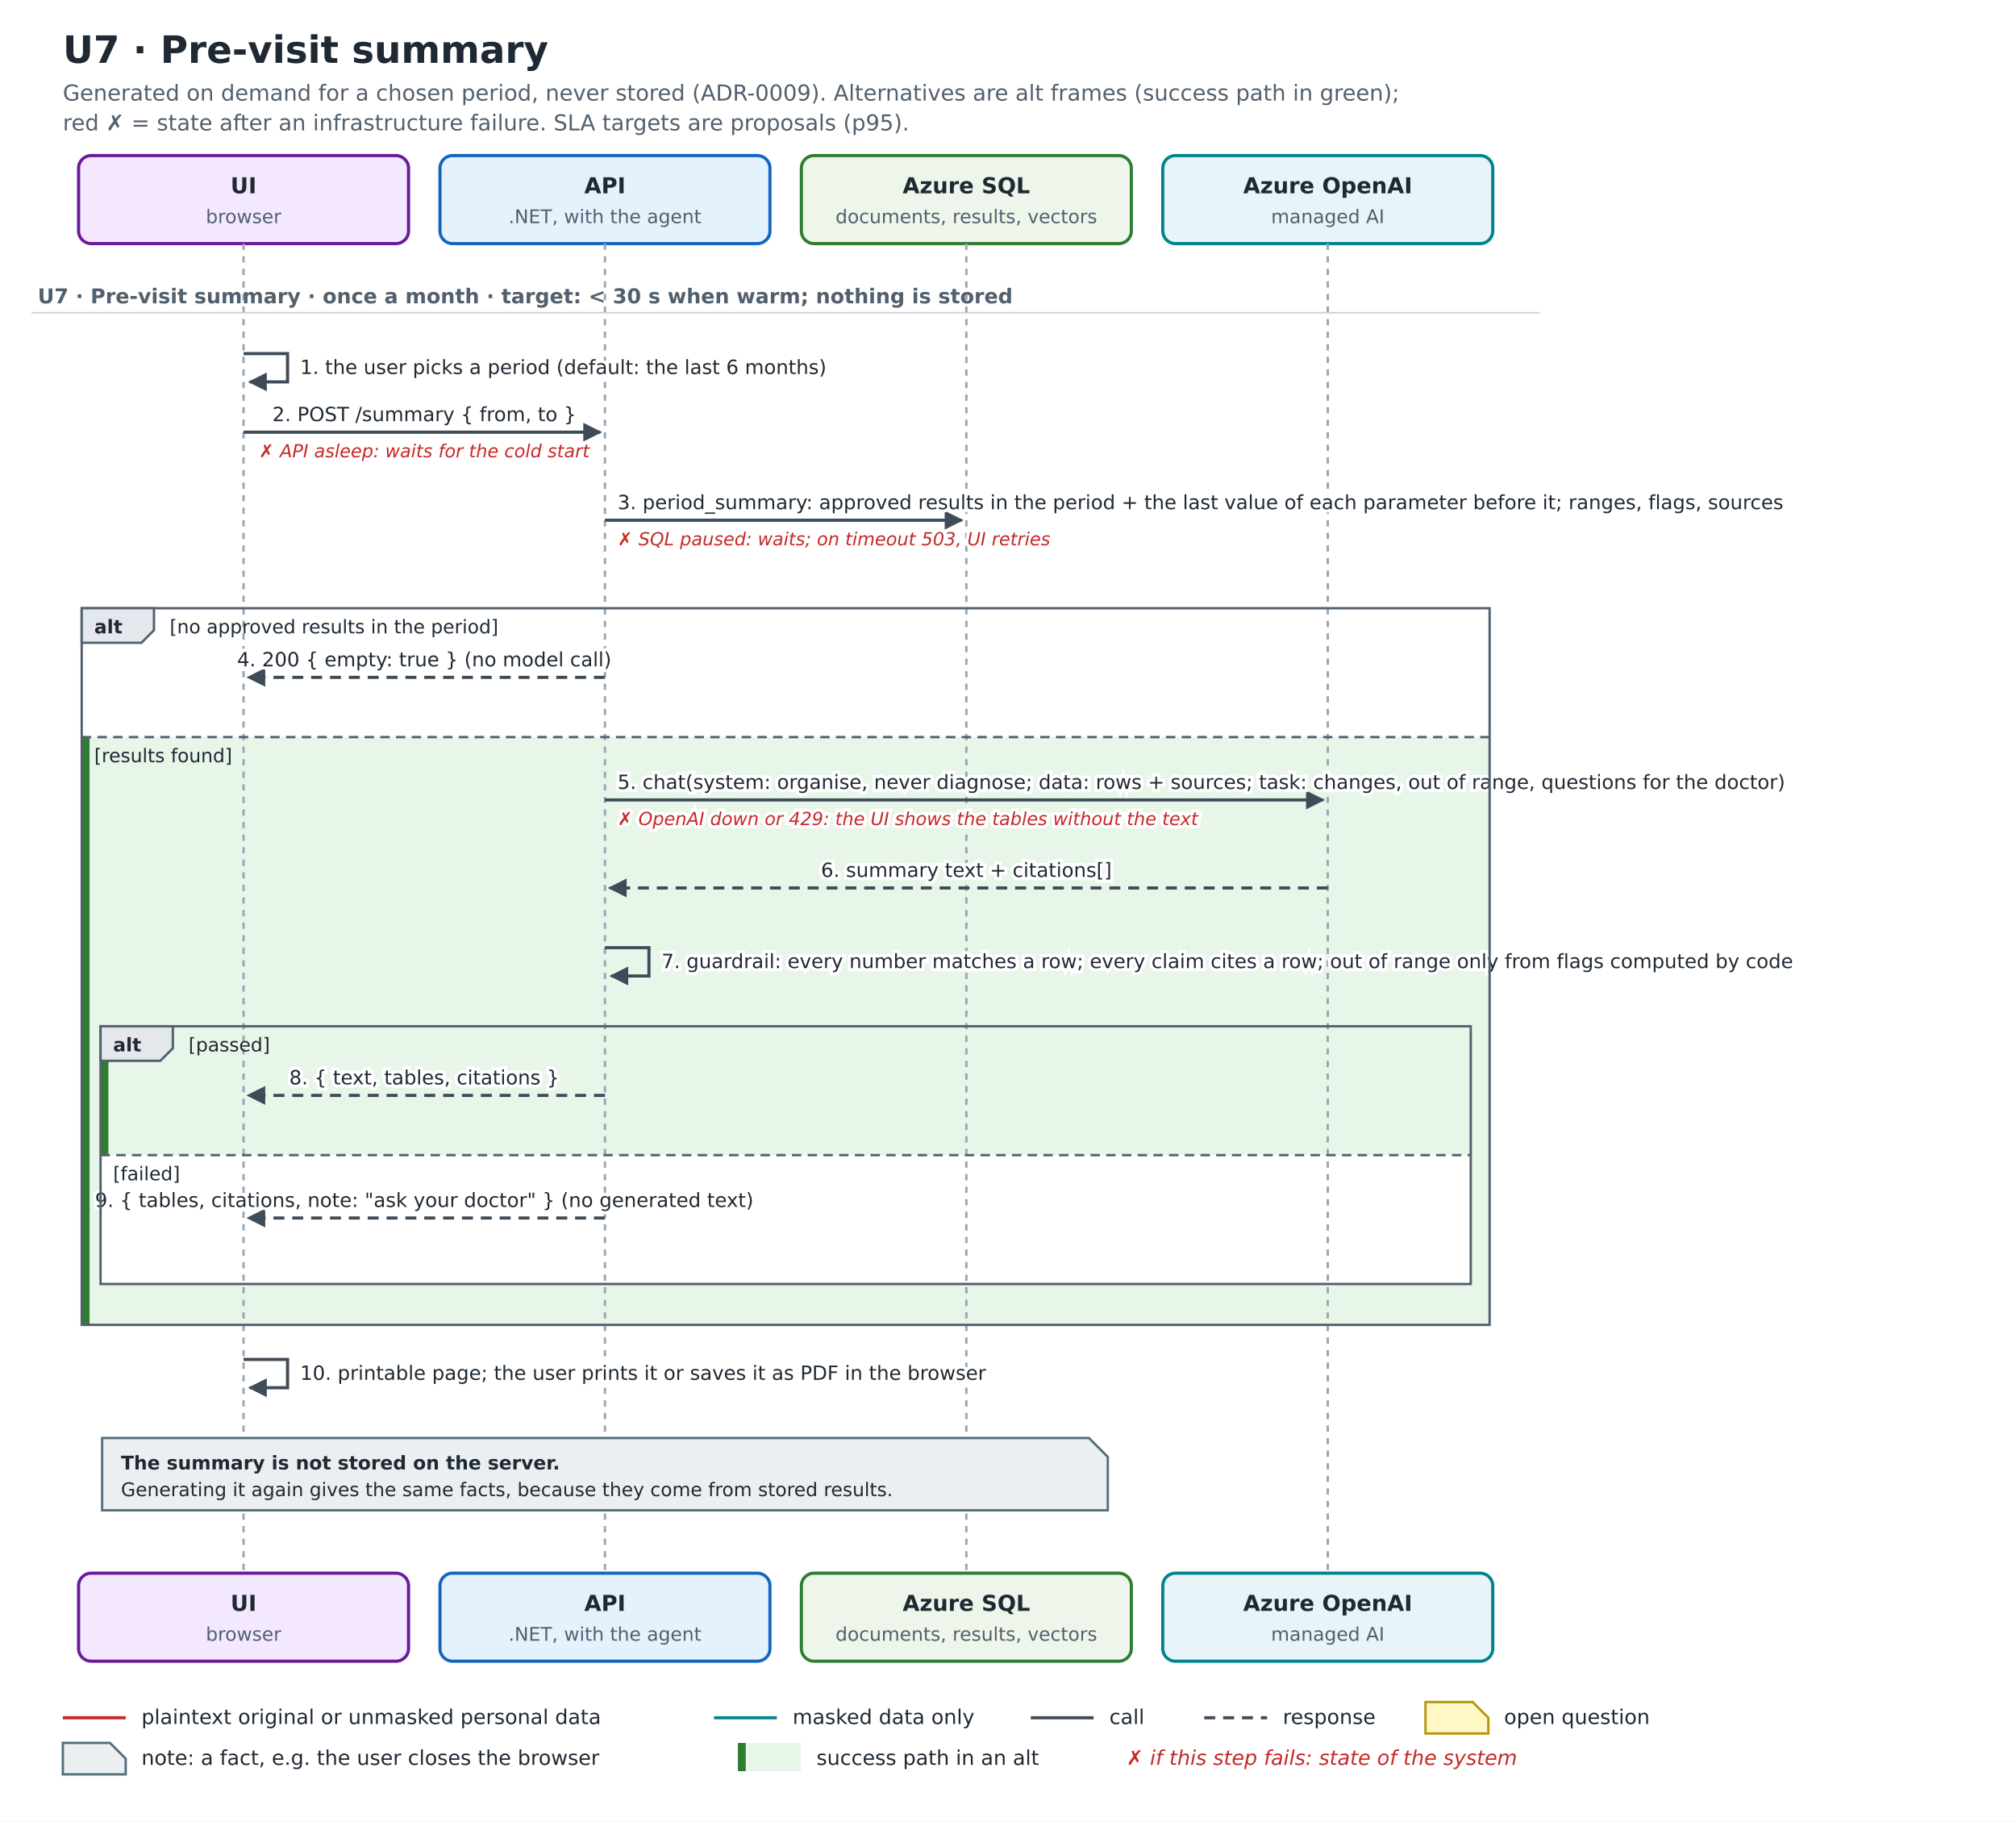
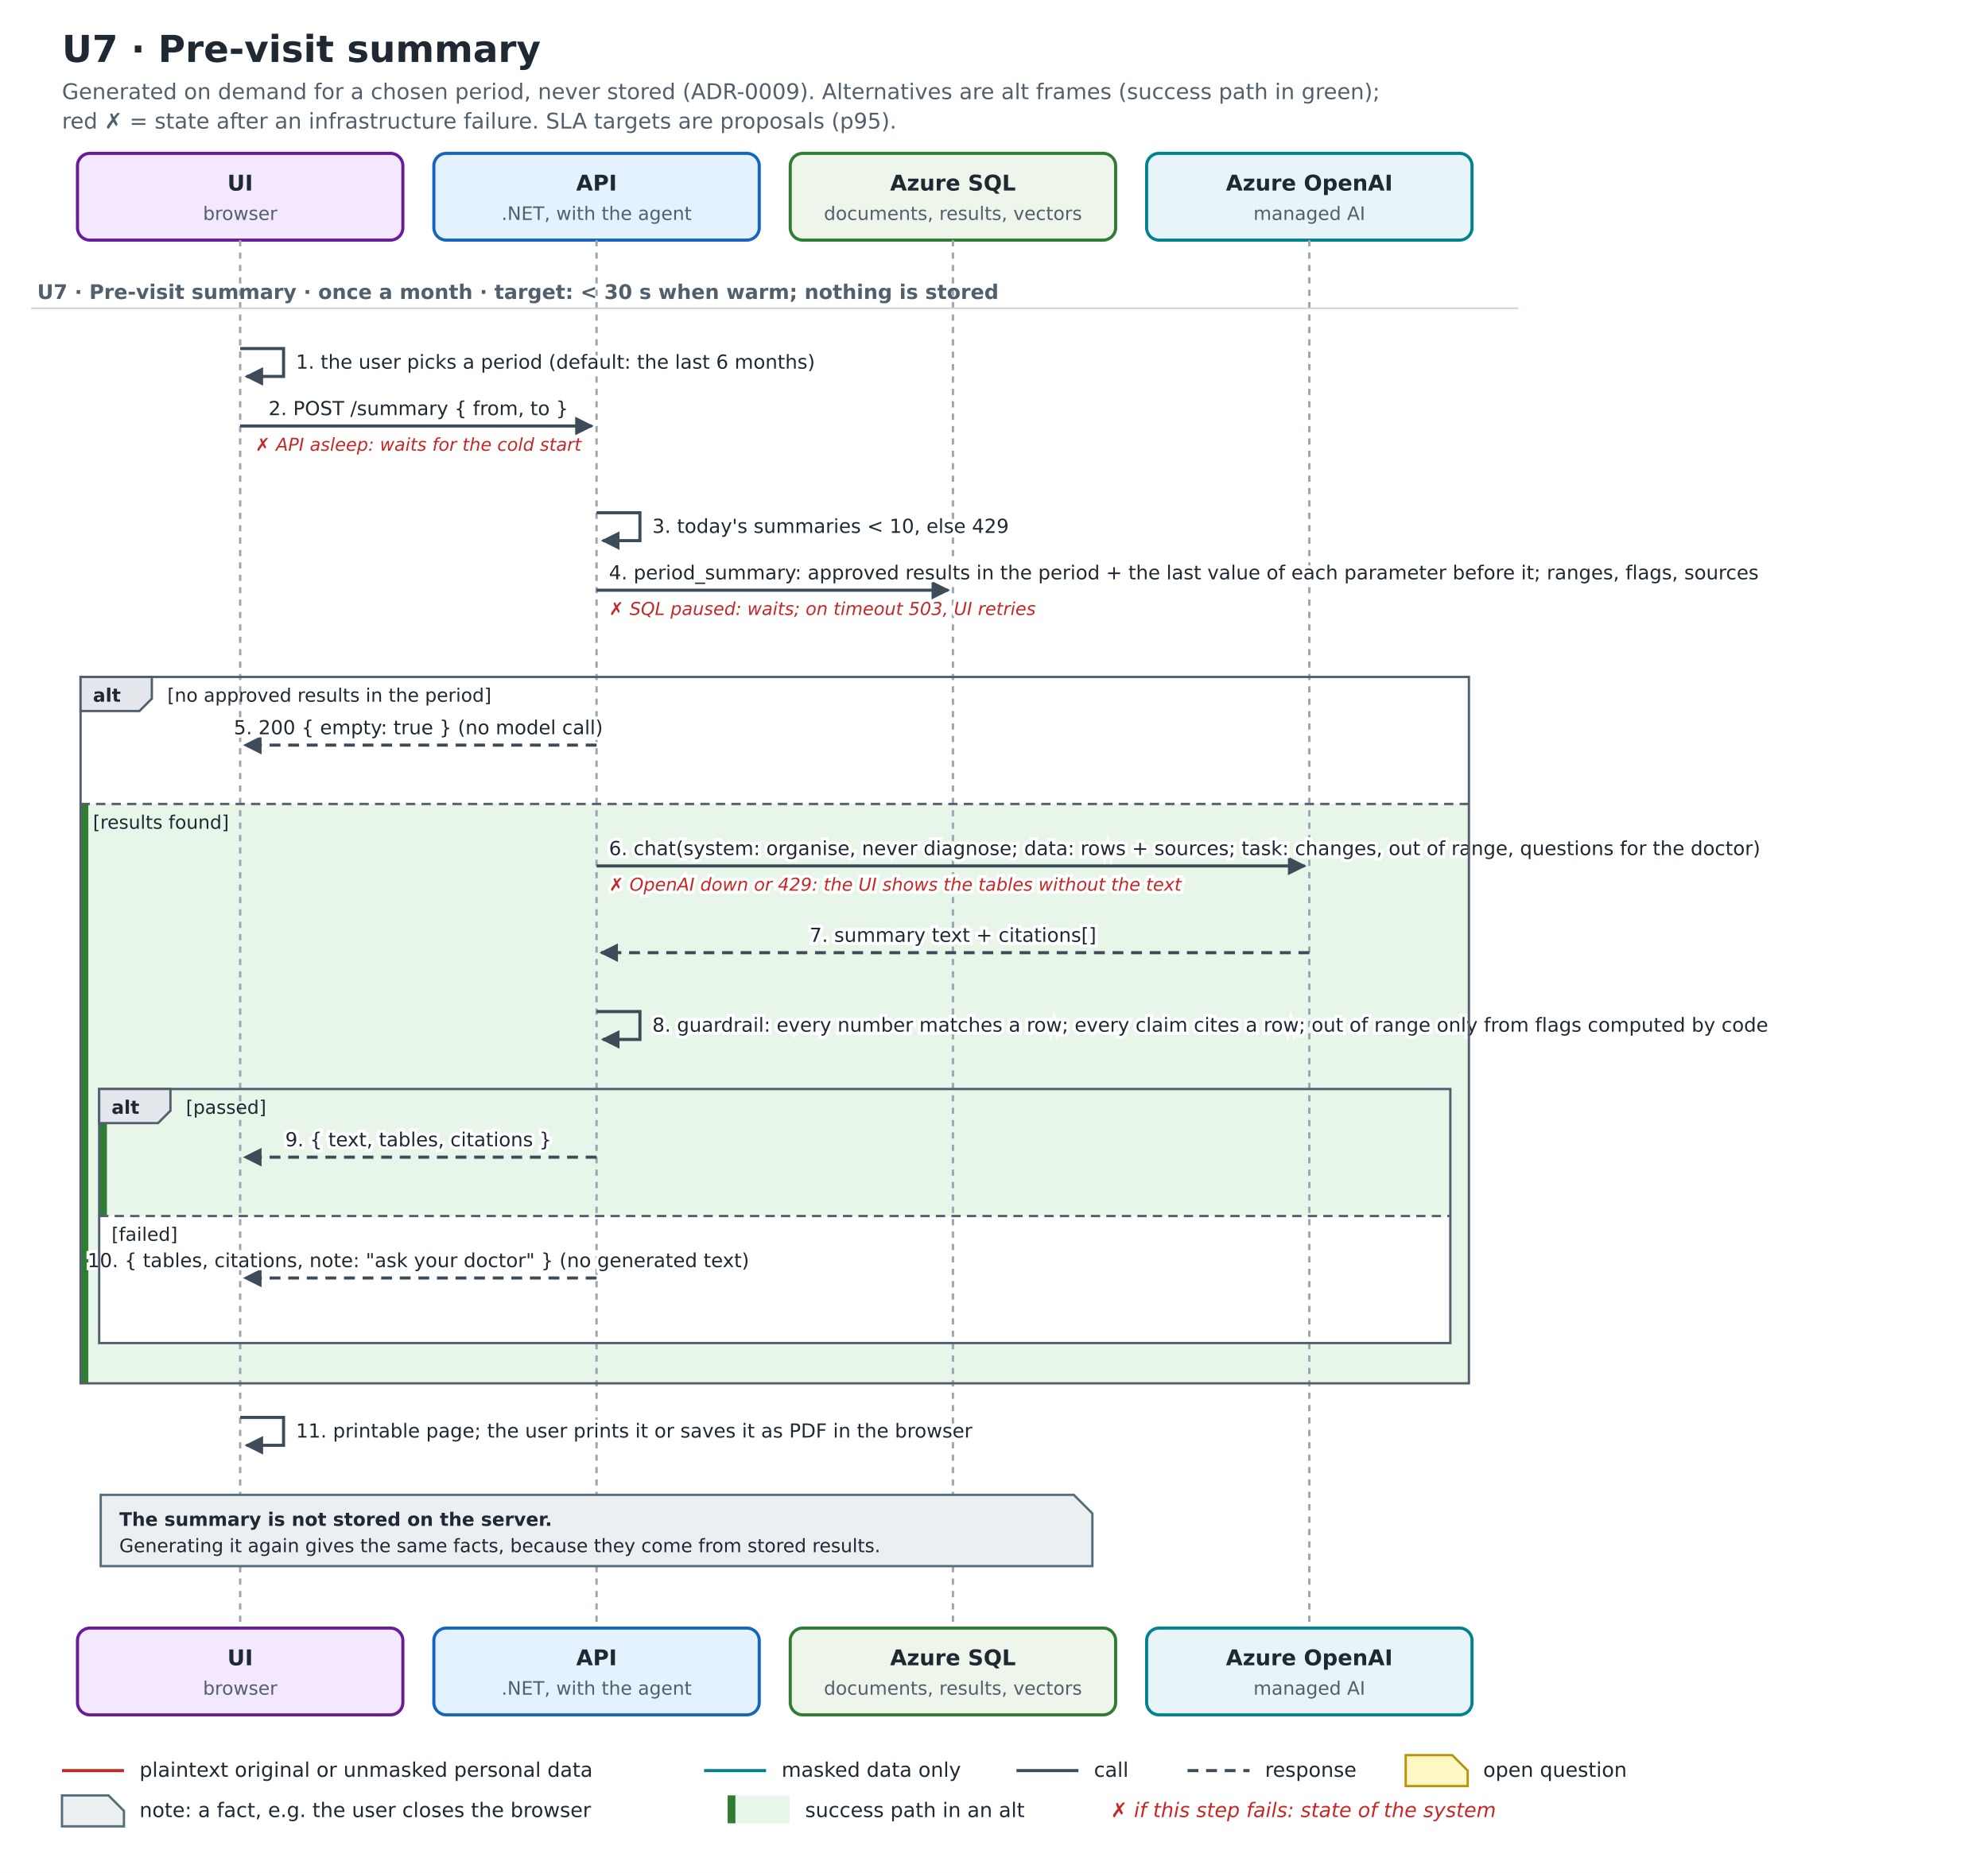
- <svg xmlns="http://www.w3.org/2000/svg" width="1283" height="1159" viewBox="0 0 1283 1159" font-family="DejaVu Sans, Arial, sans-serif">
+ <svg xmlns="http://www.w3.org/2000/svg" width="1283" height="1209" viewBox="0 0 1283 1209" font-family="DejaVu Sans, Arial, sans-serif">
  <defs>
    <marker id="a-raw" viewBox="0 0 10 10" refX="9" refY="5" markerWidth="6" markerHeight="6" orient="auto-start-reverse">
      <path d="M0 0 L10 5 L0 10 z" fill="#c62828" />
    </marker>
    <marker id="a-masked" viewBox="0 0 10 10" refX="9" refY="5" markerWidth="6" markerHeight="6" orient="auto-start-reverse">
      <path d="M0 0 L10 5 L0 10 z" fill="#00838f" />
    </marker>
    <marker id="a-normal" viewBox="0 0 10 10" refX="9" refY="5" markerWidth="6" markerHeight="6" orient="auto-start-reverse">
      <path d="M0 0 L10 5 L0 10 z" fill="#3e4c59" />
    </marker>
  </defs>
  <rect width="100%" height="100%" fill="#ffffff" />
  <text x="40" y="40" font-size="24" font-weight="bold" fill="#1f2933">U7 · Pre-visit summary</text>
  <text x="40" y="64" font-size="14" fill="#52606d">Generated on demand for a chosen period, never stored (ADR-0009). Alternatives are alt frames (success path in green);</text>
  <text x="40" y="83" font-size="14" fill="#52606d">red ✗ = state after an infrastructure failure. SLA targets are proposals (p95).</text>
-   <rect x="52" y="387" width="896" height="82" fill="#ffffff" />
-   <rect x="52" y="469" width="896" height="374" fill="#e8f5e9" />
-   <rect x="52" y="469" width="5" height="374" fill="#2e7d32" />
-   <rect x="64" y="653" width="872" height="82" fill="#e8f5e9" />
-   <rect x="64" y="653" width="5" height="82" fill="#2e7d32" />
-   <rect x="64" y="735" width="872" height="82" fill="#ffffff" />
+   <rect x="52" y="437" width="896" height="82" fill="#ffffff" />
+   <rect x="52" y="519" width="896" height="374" fill="#e8f5e9" />
+   <rect x="52" y="519" width="5" height="374" fill="#2e7d32" />
+   <rect x="64" y="703" width="872" height="82" fill="#e8f5e9" />
+   <rect x="64" y="703" width="5" height="82" fill="#2e7d32" />
+   <rect x="64" y="785" width="872" height="82" fill="#ffffff" />
  <rect x="50" y="99" width="210" height="56" rx="8" fill="#f3e8fd" stroke="#6a1b9a" stroke-width="2" />
  <text x="155" y="123" text-anchor="middle" font-size="14" font-weight="bold" fill="#1f2933">UI</text>
  <text x="155" y="142" text-anchor="middle" font-size="12" fill="#52606d">browser</text>
-   <rect x="50" y="1001" width="210" height="56" rx="8" fill="#f3e8fd" stroke="#6a1b9a" stroke-width="2" />
-   <text x="155" y="1025" text-anchor="middle" font-size="14" font-weight="bold" fill="#1f2933">UI</text>
-   <text x="155" y="1044" text-anchor="middle" font-size="12" fill="#52606d">browser</text>
-   <line x1="155" y1="155" x2="155" y2="1001" stroke="#9aa5b1" stroke-width="1.5" stroke-dasharray="4 4" />
+   <rect x="50" y="1051" width="210" height="56" rx="8" fill="#f3e8fd" stroke="#6a1b9a" stroke-width="2" />
+   <text x="155" y="1075" text-anchor="middle" font-size="14" font-weight="bold" fill="#1f2933">UI</text>
+   <text x="155" y="1094" text-anchor="middle" font-size="12" fill="#52606d">browser</text>
+   <line x1="155" y1="155" x2="155" y2="1051" stroke="#9aa5b1" stroke-width="1.5" stroke-dasharray="4 4" />
  <rect x="280" y="99" width="210" height="56" rx="8" fill="#e3f2fd" stroke="#1565c0" stroke-width="2" />
  <text x="385" y="123" text-anchor="middle" font-size="14" font-weight="bold" fill="#1f2933">API</text>
  <text x="385" y="142" text-anchor="middle" font-size="12" fill="#52606d">.NET, with the agent</text>
-   <rect x="280" y="1001" width="210" height="56" rx="8" fill="#e3f2fd" stroke="#1565c0" stroke-width="2" />
-   <text x="385" y="1025" text-anchor="middle" font-size="14" font-weight="bold" fill="#1f2933">API</text>
-   <text x="385" y="1044" text-anchor="middle" font-size="12" fill="#52606d">.NET, with the agent</text>
-   <line x1="385" y1="155" x2="385" y2="1001" stroke="#9aa5b1" stroke-width="1.5" stroke-dasharray="4 4" />
+   <rect x="280" y="1051" width="210" height="56" rx="8" fill="#e3f2fd" stroke="#1565c0" stroke-width="2" />
+   <text x="385" y="1075" text-anchor="middle" font-size="14" font-weight="bold" fill="#1f2933">API</text>
+   <text x="385" y="1094" text-anchor="middle" font-size="12" fill="#52606d">.NET, with the agent</text>
+   <line x1="385" y1="155" x2="385" y2="1051" stroke="#9aa5b1" stroke-width="1.5" stroke-dasharray="4 4" />
  <rect x="510" y="99" width="210" height="56" rx="8" fill="#eef5ea" stroke="#2e7d32" stroke-width="2" />
  <text x="615" y="123" text-anchor="middle" font-size="14" font-weight="bold" fill="#1f2933">Azure SQL</text>
  <text x="615" y="142" text-anchor="middle" font-size="12" fill="#52606d">documents, results, vectors</text>
-   <rect x="510" y="1001" width="210" height="56" rx="8" fill="#eef5ea" stroke="#2e7d32" stroke-width="2" />
-   <text x="615" y="1025" text-anchor="middle" font-size="14" font-weight="bold" fill="#1f2933">Azure SQL</text>
-   <text x="615" y="1044" text-anchor="middle" font-size="12" fill="#52606d">documents, results, vectors</text>
-   <line x1="615" y1="155" x2="615" y2="1001" stroke="#9aa5b1" stroke-width="1.5" stroke-dasharray="4 4" />
+   <rect x="510" y="1051" width="210" height="56" rx="8" fill="#eef5ea" stroke="#2e7d32" stroke-width="2" />
+   <text x="615" y="1075" text-anchor="middle" font-size="14" font-weight="bold" fill="#1f2933">Azure SQL</text>
+   <text x="615" y="1094" text-anchor="middle" font-size="12" fill="#52606d">documents, results, vectors</text>
+   <line x1="615" y1="155" x2="615" y2="1051" stroke="#9aa5b1" stroke-width="1.5" stroke-dasharray="4 4" />
  <rect x="740" y="99" width="210" height="56" rx="8" fill="#e8f4f8" stroke="#00838f" stroke-width="2" />
  <text x="845" y="123" text-anchor="middle" font-size="14" font-weight="bold" fill="#1f2933">Azure OpenAI</text>
  <text x="845" y="142" text-anchor="middle" font-size="12" fill="#52606d">managed AI</text>
-   <rect x="740" y="1001" width="210" height="56" rx="8" fill="#e8f4f8" stroke="#00838f" stroke-width="2" />
-   <text x="845" y="1025" text-anchor="middle" font-size="14" font-weight="bold" fill="#1f2933">Azure OpenAI</text>
-   <text x="845" y="1044" text-anchor="middle" font-size="12" fill="#52606d">managed AI</text>
-   <line x1="845" y1="155" x2="845" y2="1001" stroke="#9aa5b1" stroke-width="1.5" stroke-dasharray="4 4" />
+   <rect x="740" y="1051" width="210" height="56" rx="8" fill="#e8f4f8" stroke="#00838f" stroke-width="2" />
+   <text x="845" y="1075" text-anchor="middle" font-size="14" font-weight="bold" fill="#1f2933">Azure OpenAI</text>
+   <text x="845" y="1094" text-anchor="middle" font-size="12" fill="#52606d">managed AI</text>
+   <line x1="845" y1="155" x2="845" y2="1051" stroke="#9aa5b1" stroke-width="1.5" stroke-dasharray="4 4" />
  <line x1="20" y1="199" x2="980" y2="199" stroke="#cbd2d9" stroke-width="1" />
  <text x="24" y="193" font-size="13" font-weight="bold" fill="#52606d">U7 · Pre-visit summary · once a month · target: &lt; 30 s when warm; nothing is stored</text>
  <path d="M155 225 h28 v18 h-24" fill="none" stroke="#3e4c59" stroke-width="2" marker-end="url(#a-normal)" />
  <text x="191" y="238" font-size="12.5" fill="#1f2933" paint-order="stroke" stroke="#ffffff" stroke-width="4">1. the user picks a period (default: the last 6 months)</text>
  <line x1="155" y1="275" x2="382" y2="275" stroke="#3e4c59" stroke-width="2" marker-end="url(#a-normal)" />
  <text x="270" y="268" text-anchor="middle" font-size="12.5" fill="#1f2933" paint-order="stroke" stroke="#ffffff" stroke-width="4">2. POST /summary { from, to }</text>
  <text x="270" y="291" text-anchor="middle" font-size="11.5" font-style="italic" fill="#c62828" paint-order="stroke" stroke="#ffffff" stroke-width="4">✗ API asleep: waits for the cold start</text>
-   <line x1="385" y1="331" x2="612" y2="331" stroke="#3e4c59" stroke-width="2" marker-end="url(#a-normal)" />
-   <text x="393" y="324" text-anchor="start" font-size="12.5" fill="#1f2933" paint-order="stroke" stroke="#ffffff" stroke-width="4">3. period_summary: approved results in the period + the last value of each parameter before it; ranges, flags, sources</text>
-   <text x="393" y="347" text-anchor="start" font-size="11.5" font-style="italic" fill="#c62828" paint-order="stroke" stroke="#ffffff" stroke-width="4">✗ SQL paused: waits; on timeout 503, UI retries</text>
-   <line x1="385" y1="431" x2="158" y2="431" stroke="#3e4c59" stroke-width="2" stroke-dasharray="7 5" marker-end="url(#a-normal)" />
-   <text x="270" y="424" text-anchor="middle" font-size="12.5" fill="#1f2933" paint-order="stroke" stroke="#ffffff" stroke-width="4">4. 200 { empty: true }  (no model call)</text>
-   <line x1="385" y1="509" x2="842" y2="509" stroke="#3e4c59" stroke-width="2" marker-end="url(#a-normal)" />
-   <text x="393" y="502" text-anchor="start" font-size="12.5" fill="#1f2933" paint-order="stroke" stroke="#ffffff" stroke-width="4">5. chat(system: organise, never diagnose; data: rows + sources; task: changes, out of range, questions for the doctor)</text>
-   <text x="393" y="525" text-anchor="start" font-size="11.5" font-style="italic" fill="#c62828" paint-order="stroke" stroke="#ffffff" stroke-width="4">✗ OpenAI down or 429: the UI shows the tables without the text</text>
-   <line x1="845" y1="565" x2="388" y2="565" stroke="#3e4c59" stroke-width="2" stroke-dasharray="7 5" marker-end="url(#a-normal)" />
-   <text x="615" y="558" text-anchor="middle" font-size="12.5" fill="#1f2933" paint-order="stroke" stroke="#ffffff" stroke-width="4">6. summary text + citations[]</text>
-   <path d="M385 603 h28 v18 h-24" fill="none" stroke="#3e4c59" stroke-width="2" marker-end="url(#a-normal)" />
-   <text x="421" y="616" font-size="12.5" fill="#1f2933" paint-order="stroke" stroke="#ffffff" stroke-width="4">7. guardrail: every number matches a row; every claim cites a row; out of range only from flags computed by code</text>
-   <line x1="385" y1="697" x2="158" y2="697" stroke="#3e4c59" stroke-width="2" stroke-dasharray="7 5" marker-end="url(#a-normal)" />
-   <text x="270" y="690" text-anchor="middle" font-size="12.5" fill="#1f2933" paint-order="stroke" stroke="#ffffff" stroke-width="4">8. { text, tables, citations }</text>
-   <line x1="385" y1="775" x2="158" y2="775" stroke="#3e4c59" stroke-width="2" stroke-dasharray="7 5" marker-end="url(#a-normal)" />
-   <text x="270" y="768" text-anchor="middle" font-size="12.5" fill="#1f2933" paint-order="stroke" stroke="#ffffff" stroke-width="4">9. { tables, citations, note: "ask your doctor" }  (no generated text)</text>
-   <rect x="64" y="653" width="872" height="164" fill="none" stroke="#52606d" stroke-width="1.5" />
-   <path d="M64 653 h46 v14 l-8 8 h-38 z" fill="#e4e7eb" stroke="#52606d" stroke-width="1.5" />
-   <text x="72" y="669" font-size="12" font-weight="bold" fill="#1f2933">alt</text>
-   <text x="120" y="669" font-size="12" fill="#1f2933">[passed]</text>
-   <line x1="64" y1="735" x2="936" y2="735" stroke="#52606d" stroke-width="1.5" stroke-dasharray="6 4" />
-   <text x="72" y="751" font-size="12" fill="#1f2933">[failed]</text>
-   <rect x="52" y="387" width="896" height="456" fill="none" stroke="#52606d" stroke-width="1.5" />
-   <path d="M52 387 h46 v14 l-8 8 h-38 z" fill="#e4e7eb" stroke="#52606d" stroke-width="1.5" />
-   <text x="60" y="403" font-size="12" font-weight="bold" fill="#1f2933">alt</text>
-   <text x="108" y="403" font-size="12" fill="#1f2933">[no approved results in the period]</text>
-   <line x1="52" y1="469" x2="948" y2="469" stroke="#52606d" stroke-width="1.5" stroke-dasharray="6 4" />
-   <text x="60" y="485" font-size="12" fill="#1f2933">[results found]</text>
-   <path d="M155 865 h28 v18 h-24" fill="none" stroke="#3e4c59" stroke-width="2" marker-end="url(#a-normal)" />
-   <text x="191" y="878" font-size="12.5" fill="#1f2933" paint-order="stroke" stroke="#ffffff" stroke-width="4">10. printable page; the user prints it or saves it as PDF in the browser</text>
-   <path d="M65 915 h628 l12 12 v34 h-640 z" fill="#eceff1" stroke="#546e7a" stroke-width="1.5" />
-   <text x="77" y="935" font-size="12" fill="#1f2933" font-weight="bold">The summary is not stored on the server.</text>
-   <text x="77" y="952" font-size="12" fill="#1f2933">Generating it again gives the same facts, because they come from stored results.</text>
-   <line x1="40" y1="1093" x2="80" y2="1093" stroke="#c62828" stroke-width="2" />
-   <text x="90" y="1097" font-size="13" fill="#1f2933">plaintext original or unmasked personal data</text>
-   <line x1="454.4" y1="1093" x2="494.4" y2="1093" stroke="#00838f" stroke-width="2" />
-   <text x="504.4" y="1097" font-size="13" fill="#1f2933">masked data only</text>
-   <line x1="656" y1="1093" x2="696" y2="1093" stroke="#3e4c59" stroke-width="2" />
-   <text x="706" y="1097" font-size="13" fill="#1f2933">call</text>
-   <line x1="766.4" y1="1093" x2="806.4" y2="1093" stroke="#3e4c59" stroke-width="2" stroke-dasharray="7 5" />
-   <text x="816.4" y="1097" font-size="13" fill="#1f2933">response</text>
-   <path d="M907.2 1083 h30 l10 10 v10 h-40 z" fill="#fff8c5" stroke="#b7950b" stroke-width="1.5" />
-   <text x="957.2" y="1097" font-size="13" fill="#1f2933">open question</text>
-   <path d="M40 1109 h30 l10 10 v10 h-40 z" fill="#eceff1" stroke="#546e7a" stroke-width="1.5" />
-   <text x="90" y="1123" font-size="13" fill="#1f2933">note: a fact, e.g. the user closes the browser</text>
-   <rect x="469.6" y="1109" width="40" height="18" fill="#e8f5e9" />
-   <rect x="469.6" y="1109" width="5" height="18" fill="#2e7d32" />
-   <text x="519.6" y="1123" font-size="13" fill="#1f2933">success path in an alt</text>
-   <text x="716.8" y="1123" font-size="13" font-style="italic" fill="#c62828">✗ if this step fails: state of the system</text>
+   <path d="M385 331 h28 v18 h-24" fill="none" stroke="#3e4c59" stroke-width="2" marker-end="url(#a-normal)" />
+   <text x="421" y="344" font-size="12.5" fill="#1f2933" paint-order="stroke" stroke="#ffffff" stroke-width="4">3. today's summaries &lt; 10, else 429</text>
+   <line x1="385" y1="381" x2="612" y2="381" stroke="#3e4c59" stroke-width="2" marker-end="url(#a-normal)" />
+   <text x="393" y="374" text-anchor="start" font-size="12.5" fill="#1f2933" paint-order="stroke" stroke="#ffffff" stroke-width="4">4. period_summary: approved results in the period + the last value of each parameter before it; ranges, flags, sources</text>
+   <text x="393" y="397" text-anchor="start" font-size="11.5" font-style="italic" fill="#c62828" paint-order="stroke" stroke="#ffffff" stroke-width="4">✗ SQL paused: waits; on timeout 503, UI retries</text>
+   <line x1="385" y1="481" x2="158" y2="481" stroke="#3e4c59" stroke-width="2" stroke-dasharray="7 5" marker-end="url(#a-normal)" />
+   <text x="270" y="474" text-anchor="middle" font-size="12.5" fill="#1f2933" paint-order="stroke" stroke="#ffffff" stroke-width="4">5. 200 { empty: true }  (no model call)</text>
+   <line x1="385" y1="559" x2="842" y2="559" stroke="#3e4c59" stroke-width="2" marker-end="url(#a-normal)" />
+   <text x="393" y="552" text-anchor="start" font-size="12.5" fill="#1f2933" paint-order="stroke" stroke="#ffffff" stroke-width="4">6. chat(system: organise, never diagnose; data: rows + sources; task: changes, out of range, questions for the doctor)</text>
+   <text x="393" y="575" text-anchor="start" font-size="11.5" font-style="italic" fill="#c62828" paint-order="stroke" stroke="#ffffff" stroke-width="4">✗ OpenAI down or 429: the UI shows the tables without the text</text>
+   <line x1="845" y1="615" x2="388" y2="615" stroke="#3e4c59" stroke-width="2" stroke-dasharray="7 5" marker-end="url(#a-normal)" />
+   <text x="615" y="608" text-anchor="middle" font-size="12.5" fill="#1f2933" paint-order="stroke" stroke="#ffffff" stroke-width="4">7. summary text + citations[]</text>
+   <path d="M385 653 h28 v18 h-24" fill="none" stroke="#3e4c59" stroke-width="2" marker-end="url(#a-normal)" />
+   <text x="421" y="666" font-size="12.5" fill="#1f2933" paint-order="stroke" stroke="#ffffff" stroke-width="4">8. guardrail: every number matches a row; every claim cites a row; out of range only from flags computed by code</text>
+   <line x1="385" y1="747" x2="158" y2="747" stroke="#3e4c59" stroke-width="2" stroke-dasharray="7 5" marker-end="url(#a-normal)" />
+   <text x="270" y="740" text-anchor="middle" font-size="12.5" fill="#1f2933" paint-order="stroke" stroke="#ffffff" stroke-width="4">9. { text, tables, citations }</text>
+   <line x1="385" y1="825" x2="158" y2="825" stroke="#3e4c59" stroke-width="2" stroke-dasharray="7 5" marker-end="url(#a-normal)" />
+   <text x="270" y="818" text-anchor="middle" font-size="12.5" fill="#1f2933" paint-order="stroke" stroke="#ffffff" stroke-width="4">10. { tables, citations, note: "ask your doctor" }  (no generated text)</text>
+   <rect x="64" y="703" width="872" height="164" fill="none" stroke="#52606d" stroke-width="1.5" />
+   <path d="M64 703 h46 v14 l-8 8 h-38 z" fill="#e4e7eb" stroke="#52606d" stroke-width="1.5" />
+   <text x="72" y="719" font-size="12" font-weight="bold" fill="#1f2933">alt</text>
+   <text x="120" y="719" font-size="12" fill="#1f2933">[passed]</text>
+   <line x1="64" y1="785" x2="936" y2="785" stroke="#52606d" stroke-width="1.5" stroke-dasharray="6 4" />
+   <text x="72" y="801" font-size="12" fill="#1f2933">[failed]</text>
+   <rect x="52" y="437" width="896" height="456" fill="none" stroke="#52606d" stroke-width="1.5" />
+   <path d="M52 437 h46 v14 l-8 8 h-38 z" fill="#e4e7eb" stroke="#52606d" stroke-width="1.5" />
+   <text x="60" y="453" font-size="12" font-weight="bold" fill="#1f2933">alt</text>
+   <text x="108" y="453" font-size="12" fill="#1f2933">[no approved results in the period]</text>
+   <line x1="52" y1="519" x2="948" y2="519" stroke="#52606d" stroke-width="1.5" stroke-dasharray="6 4" />
+   <text x="60" y="535" font-size="12" fill="#1f2933">[results found]</text>
+   <path d="M155 915 h28 v18 h-24" fill="none" stroke="#3e4c59" stroke-width="2" marker-end="url(#a-normal)" />
+   <text x="191" y="928" font-size="12.5" fill="#1f2933" paint-order="stroke" stroke="#ffffff" stroke-width="4">11. printable page; the user prints it or saves it as PDF in the browser</text>
+   <path d="M65 965 h628 l12 12 v34 h-640 z" fill="#eceff1" stroke="#546e7a" stroke-width="1.5" />
+   <text x="77" y="985" font-size="12" fill="#1f2933" font-weight="bold">The summary is not stored on the server.</text>
+   <text x="77" y="1002" font-size="12" fill="#1f2933">Generating it again gives the same facts, because they come from stored results.</text>
+   <line x1="40" y1="1143" x2="80" y2="1143" stroke="#c62828" stroke-width="2" />
+   <text x="90" y="1147" font-size="13" fill="#1f2933">plaintext original or unmasked personal data</text>
+   <line x1="454.4" y1="1143" x2="494.4" y2="1143" stroke="#00838f" stroke-width="2" />
+   <text x="504.4" y="1147" font-size="13" fill="#1f2933">masked data only</text>
+   <line x1="656" y1="1143" x2="696" y2="1143" stroke="#3e4c59" stroke-width="2" />
+   <text x="706" y="1147" font-size="13" fill="#1f2933">call</text>
+   <line x1="766.4" y1="1143" x2="806.4" y2="1143" stroke="#3e4c59" stroke-width="2" stroke-dasharray="7 5" />
+   <text x="816.4" y="1147" font-size="13" fill="#1f2933">response</text>
+   <path d="M907.2 1133 h30 l10 10 v10 h-40 z" fill="#fff8c5" stroke="#b7950b" stroke-width="1.5" />
+   <text x="957.2" y="1147" font-size="13" fill="#1f2933">open question</text>
+   <path d="M40 1159 h30 l10 10 v10 h-40 z" fill="#eceff1" stroke="#546e7a" stroke-width="1.5" />
+   <text x="90" y="1173" font-size="13" fill="#1f2933">note: a fact, e.g. the user closes the browser</text>
+   <rect x="469.6" y="1159" width="40" height="18" fill="#e8f5e9" />
+   <rect x="469.6" y="1159" width="5" height="18" fill="#2e7d32" />
+   <text x="519.6" y="1173" font-size="13" fill="#1f2933">success path in an alt</text>
+   <text x="716.8" y="1173" font-size="13" font-style="italic" fill="#c62828">✗ if this step fails: state of the system</text>
</svg>
